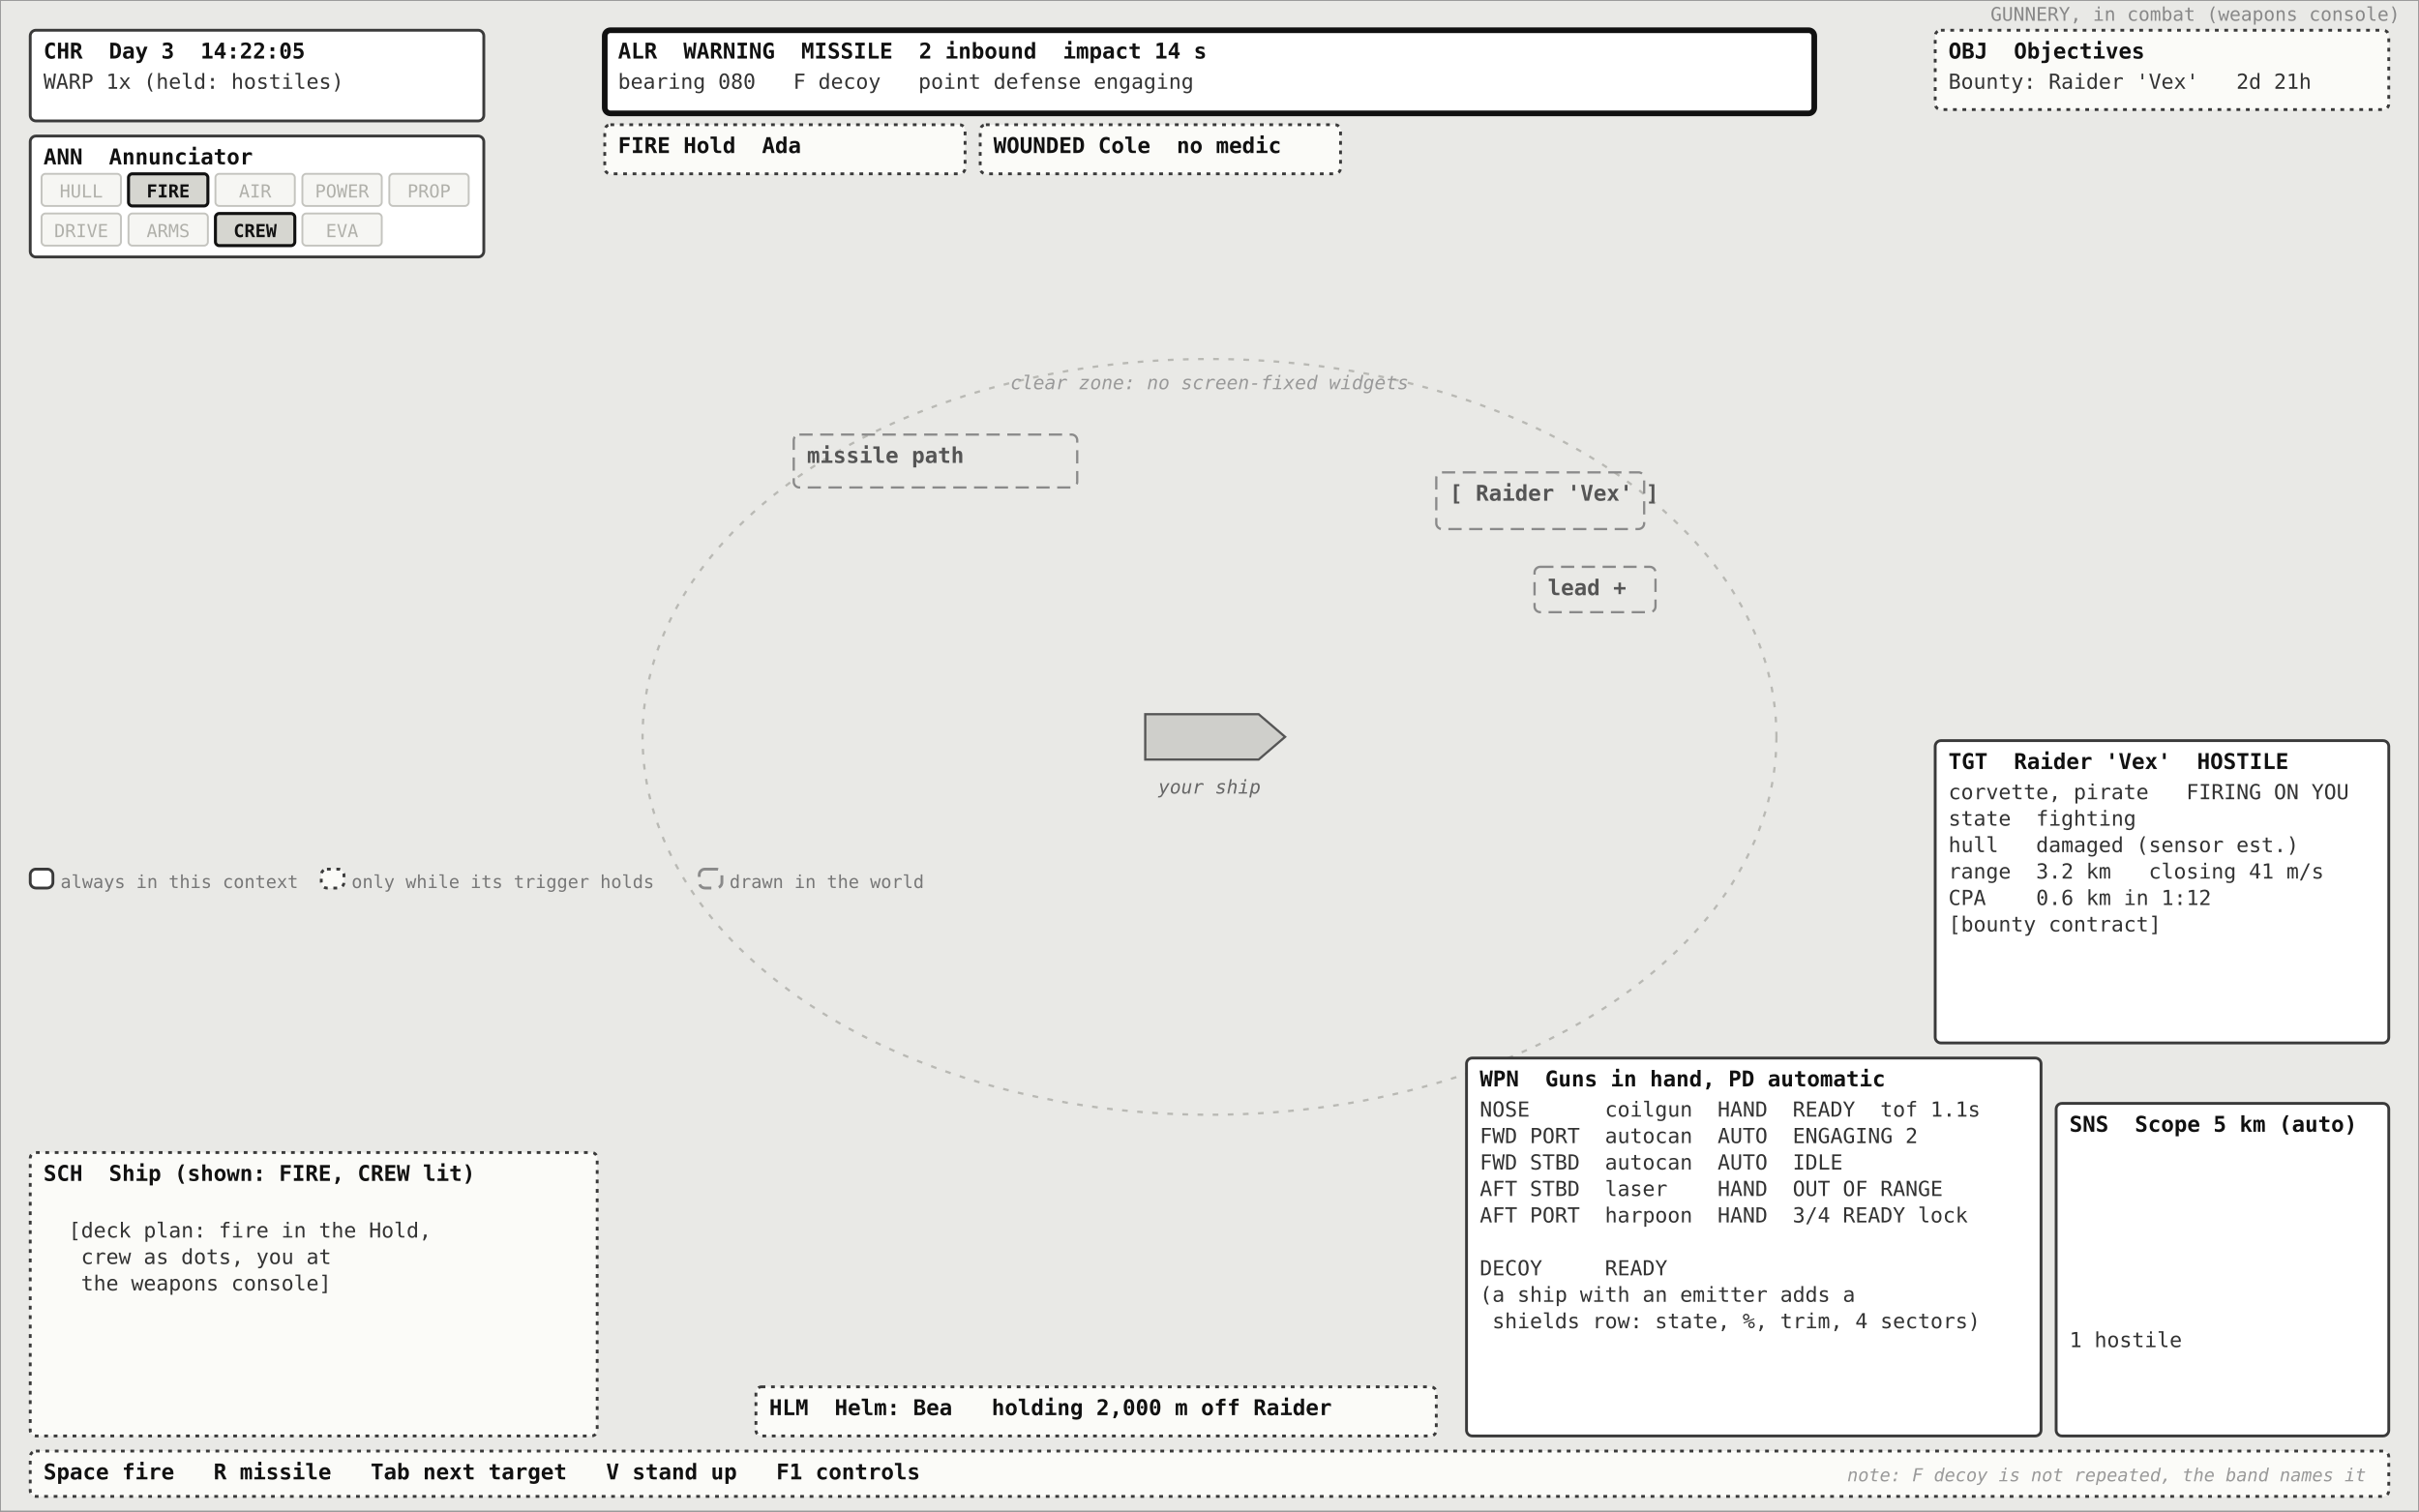
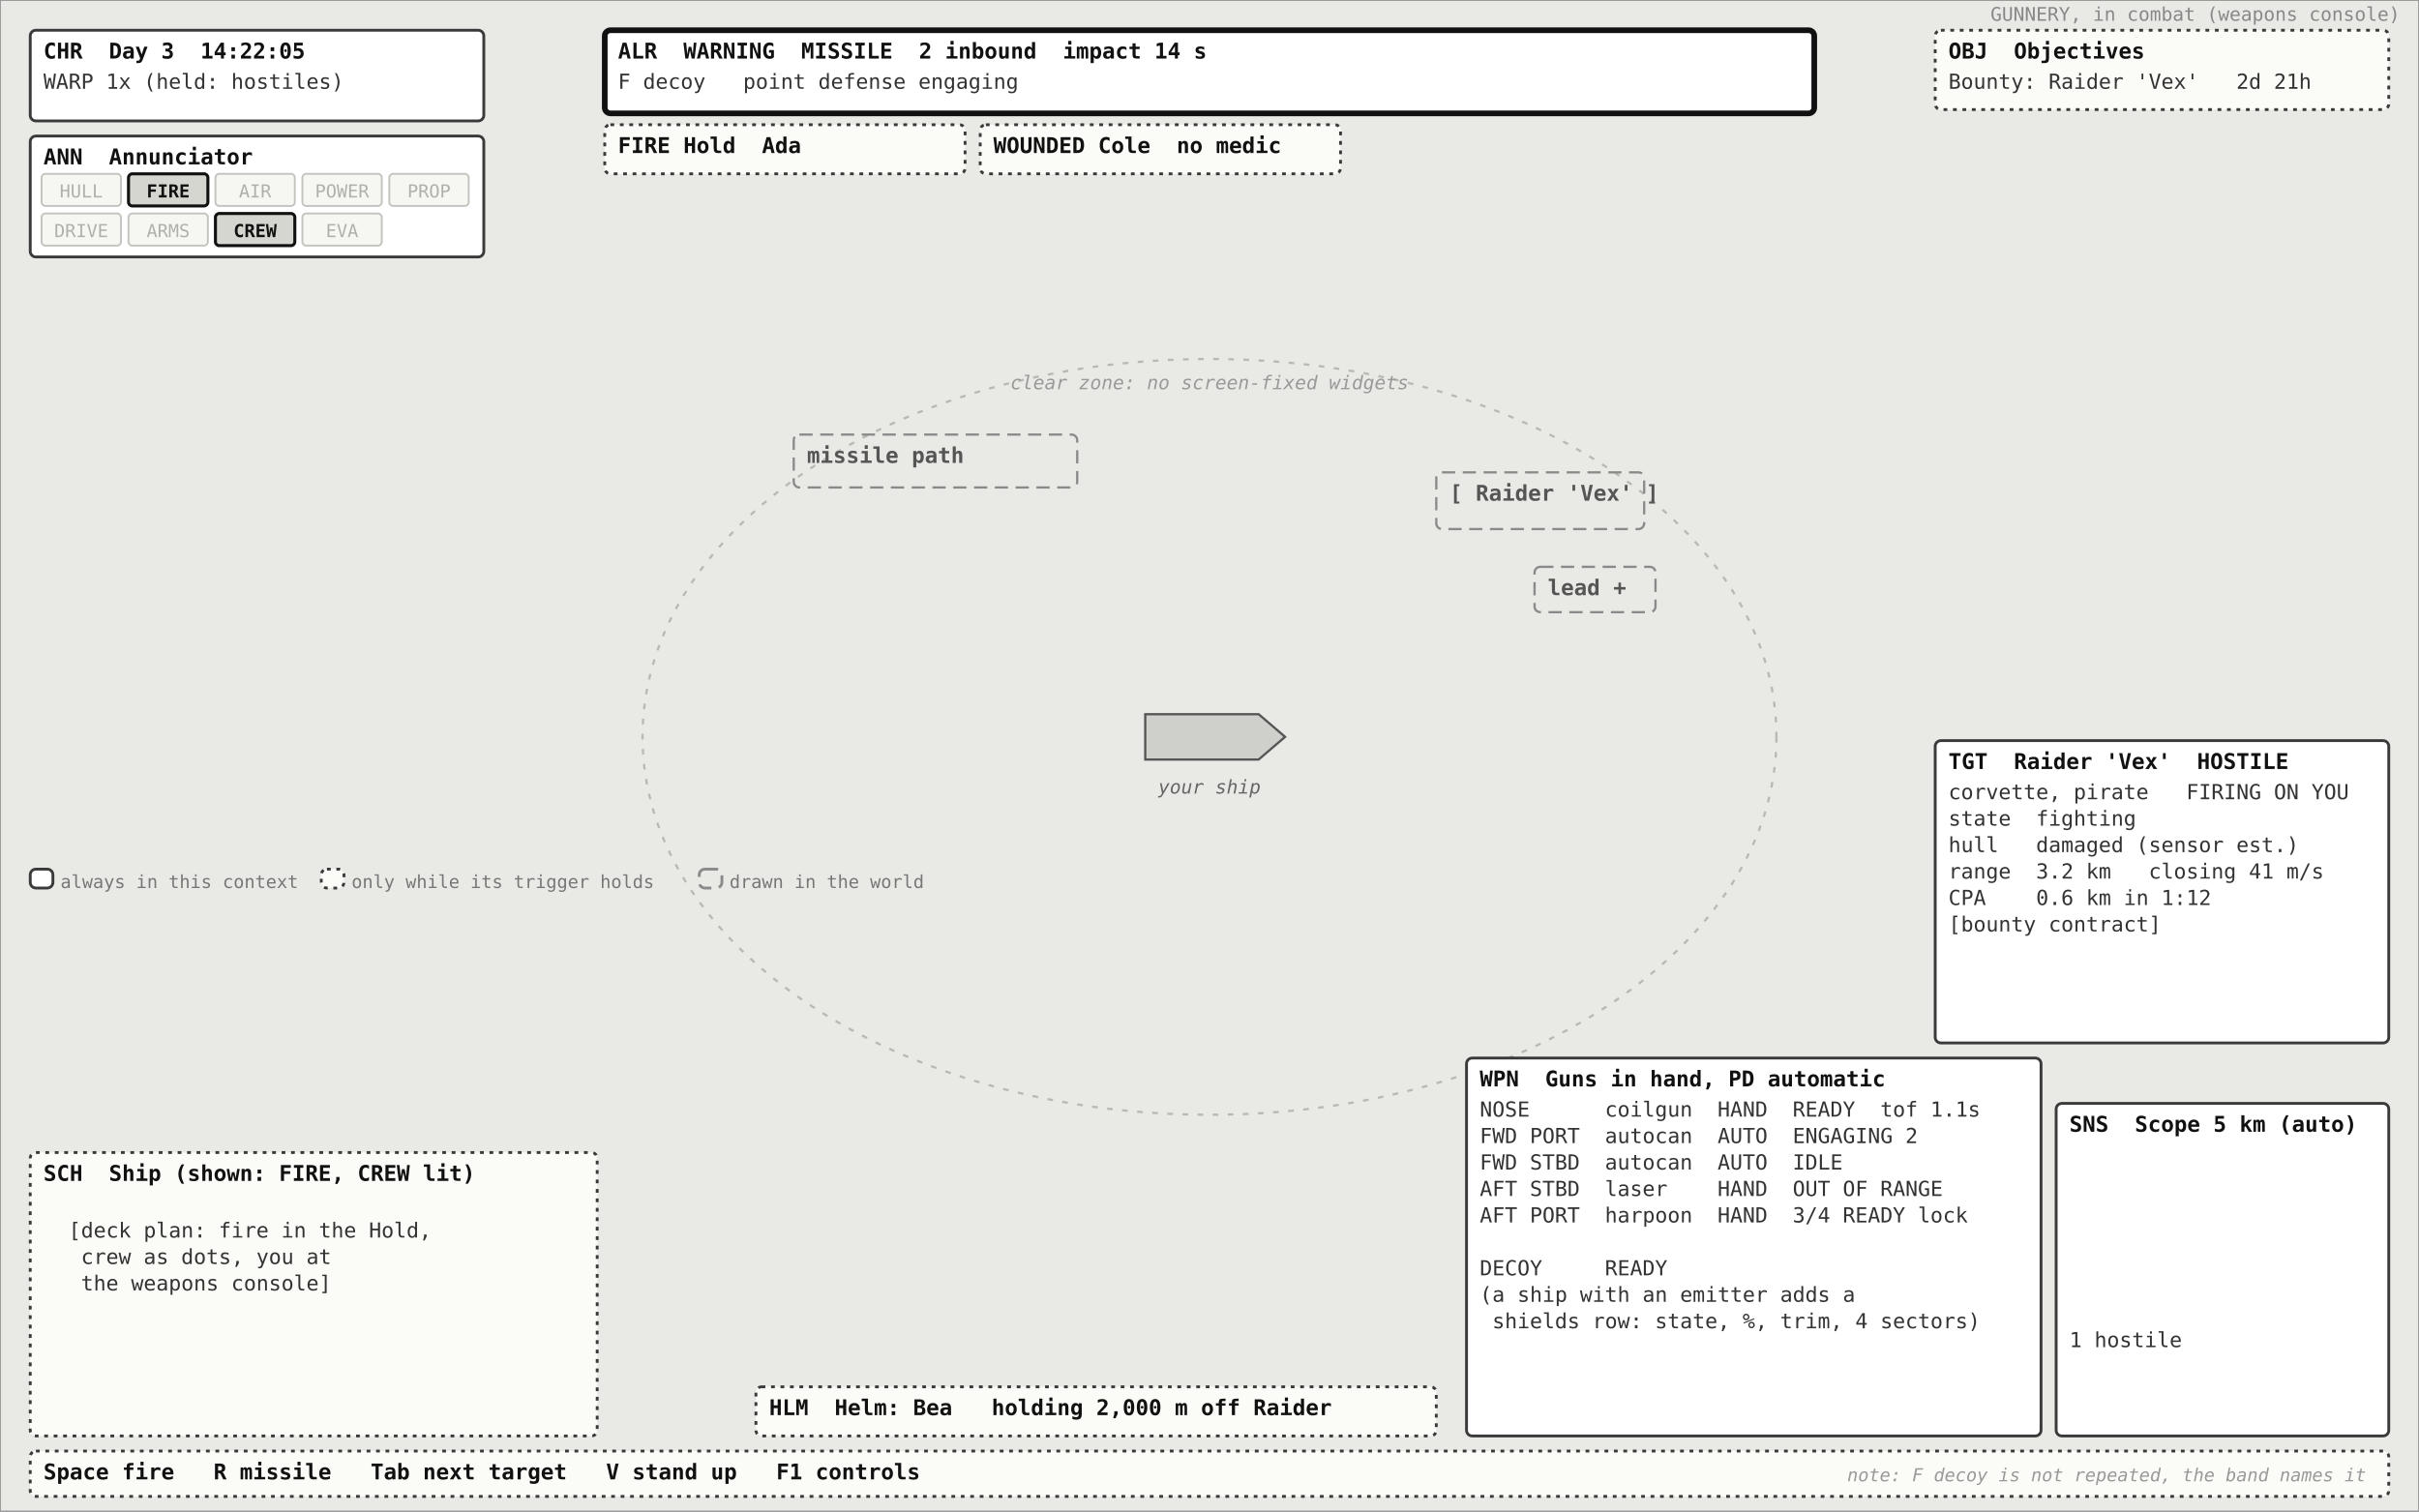
<svg xmlns="http://www.w3.org/2000/svg" width="1280" height="800" viewBox="0 0 1280 800" role="img" aria-label="At the weapons console in a fight">
  <rect x="0" y="0" width="1280" height="800" rx="0" fill="#e9e9e6" stroke="#9a9a9a" stroke-width="1" />
  <text x="1270" y="11" font-family="DejaVu Sans Mono, Menlo, Consolas, monospace" font-size="10" font-weight="normal" font-style="normal" fill="#888" text-anchor="end" xml:space="preserve" style="white-space:pre">GUNNERY, in combat (weapons console)</text>
  <ellipse cx="640.0" cy="390.0" rx="300" ry="200" fill="none" stroke="#b9b9b4" stroke-width="1.2" stroke-dasharray="3 5" />
  <text x="640.0" y="206.0" font-family="DejaVu Sans Mono, Menlo, Consolas, monospace" font-size="10" font-weight="normal" font-style="italic" fill="#999" text-anchor="middle" xml:space="preserve" style="white-space:pre">clear zone: no screen-fixed widgets</text>
  <polygon points="606,378 666,378 680,390 666,402 606,402" fill="#cfcfcb" stroke="#555" stroke-width="1.2" />
  <text x="640" y="420" font-family="DejaVu Sans Mono, Menlo, Consolas, monospace" font-size="10" font-weight="normal" font-style="italic" fill="#666" text-anchor="middle" xml:space="preserve" style="white-space:pre">your ship</text>
  <rect x="16" y="16" width="240" height="48" rx="3" fill="#ffffff" stroke="#3a3a3a" stroke-width="1.5" />
  <text x="23" y="31" font-family="DejaVu Sans Mono, Menlo, Consolas, monospace" font-size="11.5" font-weight="bold" font-style="normal" fill="#111" text-anchor="start" xml:space="preserve" style="white-space:pre">CHR  Day 3  14:22:05</text>
  <text x="23" y="47" font-family="DejaVu Sans Mono, Menlo, Consolas, monospace" font-size="11" font-weight="normal" font-style="normal" fill="#333" text-anchor="start" xml:space="preserve" style="white-space:pre">WARP 1x (held: hostiles)</text>
  <rect x="320" y="16" width="640" height="44" rx="3" fill="#ffffff" stroke="#111" stroke-width="3" />
  <text x="327" y="31" font-family="DejaVu Sans Mono, Menlo, Consolas, monospace" font-size="11.5" font-weight="bold" font-style="normal" fill="#111" text-anchor="start" xml:space="preserve" style="white-space:pre">ALR  WARNING  MISSILE  2 inbound  impact 14 s</text>
-   <text x="327" y="47" font-family="DejaVu Sans Mono, Menlo, Consolas, monospace" font-size="11" font-weight="normal" font-style="normal" fill="#333" text-anchor="start" xml:space="preserve" style="white-space:pre">bearing 080   F decoy   point defense engaging</text>
+   <text x="327" y="47" font-family="DejaVu Sans Mono, Menlo, Consolas, monospace" font-size="11" font-weight="normal" font-style="normal" fill="#333" text-anchor="start" xml:space="preserve" style="white-space:pre">F decoy   point defense engaging</text>
  <rect x="320.0" y="66" width="190.667" height="26" rx="3" fill="#fbfbf8" stroke="#3a3a3a" stroke-width="1.5" stroke-dasharray="2 3" />
  <text x="327.0" y="81" font-family="DejaVu Sans Mono, Menlo, Consolas, monospace" font-size="11.5" font-weight="bold" font-style="normal" fill="#111" text-anchor="start" xml:space="preserve" style="white-space:pre">FIRE Hold  Ada</text>
  <rect x="518.667" y="66" width="190.667" height="26" rx="3" fill="#fbfbf8" stroke="#3a3a3a" stroke-width="1.5" stroke-dasharray="2 3" />
  <text x="525.667" y="81" font-family="DejaVu Sans Mono, Menlo, Consolas, monospace" font-size="11.5" font-weight="bold" font-style="normal" fill="#111" text-anchor="start" xml:space="preserve" style="white-space:pre">WOUNDED Cole  no medic</text>
  <rect x="16" y="72" width="240" height="64" rx="3" fill="#ffffff" stroke="#3a3a3a" stroke-width="1.5" />
  <text x="23" y="87" font-family="DejaVu Sans Mono, Menlo, Consolas, monospace" font-size="11.5" font-weight="bold" font-style="normal" fill="#111" text-anchor="start" xml:space="preserve" style="white-space:pre">ANN  Annunciator</text>
  <rect x="22" y="92" width="42" height="17" rx="2" fill="#f6f6f3" stroke="#c4c4bf" stroke-width="1" />
  <text x="43" y="104.5" font-family="DejaVu Sans Mono, Menlo, Consolas, monospace" font-size="9.5" font-weight="normal" font-style="normal" fill="#b0b0aa" text-anchor="middle" xml:space="preserve" style="white-space:pre">HULL</text>
  <rect x="68" y="92" width="42" height="17" rx="2" fill="#d6d6d0" stroke="#111" stroke-width="1.6" />
  <text x="89" y="104.5" font-family="DejaVu Sans Mono, Menlo, Consolas, monospace" font-size="9.5" font-weight="bold" font-style="normal" fill="#111" text-anchor="middle" xml:space="preserve" style="white-space:pre">FIRE</text>
  <rect x="114" y="92" width="42" height="17" rx="2" fill="#f6f6f3" stroke="#c4c4bf" stroke-width="1" />
  <text x="135" y="104.5" font-family="DejaVu Sans Mono, Menlo, Consolas, monospace" font-size="9.5" font-weight="normal" font-style="normal" fill="#b0b0aa" text-anchor="middle" xml:space="preserve" style="white-space:pre">AIR</text>
  <rect x="160" y="92" width="42" height="17" rx="2" fill="#f6f6f3" stroke="#c4c4bf" stroke-width="1" />
  <text x="181" y="104.5" font-family="DejaVu Sans Mono, Menlo, Consolas, monospace" font-size="9.5" font-weight="normal" font-style="normal" fill="#b0b0aa" text-anchor="middle" xml:space="preserve" style="white-space:pre">POWER</text>
  <rect x="206" y="92" width="42" height="17" rx="2" fill="#f6f6f3" stroke="#c4c4bf" stroke-width="1" />
  <text x="227" y="104.5" font-family="DejaVu Sans Mono, Menlo, Consolas, monospace" font-size="9.5" font-weight="normal" font-style="normal" fill="#b0b0aa" text-anchor="middle" xml:space="preserve" style="white-space:pre">PROP</text>
  <rect x="22" y="113" width="42" height="17" rx="2" fill="#f6f6f3" stroke="#c4c4bf" stroke-width="1" />
  <text x="43" y="125.5" font-family="DejaVu Sans Mono, Menlo, Consolas, monospace" font-size="9.5" font-weight="normal" font-style="normal" fill="#b0b0aa" text-anchor="middle" xml:space="preserve" style="white-space:pre">DRIVE</text>
  <rect x="68" y="113" width="42" height="17" rx="2" fill="#f6f6f3" stroke="#c4c4bf" stroke-width="1" />
  <text x="89" y="125.5" font-family="DejaVu Sans Mono, Menlo, Consolas, monospace" font-size="9.5" font-weight="normal" font-style="normal" fill="#b0b0aa" text-anchor="middle" xml:space="preserve" style="white-space:pre">ARMS</text>
  <rect x="114" y="113" width="42" height="17" rx="2" fill="#d6d6d0" stroke="#111" stroke-width="1.6" />
  <text x="135" y="125.5" font-family="DejaVu Sans Mono, Menlo, Consolas, monospace" font-size="9.5" font-weight="bold" font-style="normal" fill="#111" text-anchor="middle" xml:space="preserve" style="white-space:pre">CREW</text>
  <rect x="160" y="113" width="42" height="17" rx="2" fill="#f6f6f3" stroke="#c4c4bf" stroke-width="1" />
  <text x="181" y="125.5" font-family="DejaVu Sans Mono, Menlo, Consolas, monospace" font-size="9.5" font-weight="normal" font-style="normal" fill="#b0b0aa" text-anchor="middle" xml:space="preserve" style="white-space:pre">EVA</text>
  <rect x="16" y="610" width="300" height="150" rx="3" fill="#fbfbf8" stroke="#3a3a3a" stroke-width="1.5" stroke-dasharray="2 3" />
  <text x="23" y="625" font-family="DejaVu Sans Mono, Menlo, Consolas, monospace" font-size="11.5" font-weight="bold" font-style="normal" fill="#111" text-anchor="start" xml:space="preserve" style="white-space:pre">SCH  Ship (shown: FIRE, CREW lit)</text>
  <text x="23" y="641" font-family="DejaVu Sans Mono, Menlo, Consolas, monospace" font-size="11" font-weight="normal" font-style="normal" fill="#333" text-anchor="start" xml:space="preserve" style="white-space:pre" />
  <text x="23" y="655" font-family="DejaVu Sans Mono, Menlo, Consolas, monospace" font-size="11" font-weight="normal" font-style="normal" fill="#333" text-anchor="start" xml:space="preserve" style="white-space:pre">  [deck plan: fire in the Hold,</text>
  <text x="23" y="669" font-family="DejaVu Sans Mono, Menlo, Consolas, monospace" font-size="11" font-weight="normal" font-style="normal" fill="#333" text-anchor="start" xml:space="preserve" style="white-space:pre">   crew as dots, you at</text>
  <text x="23" y="683" font-family="DejaVu Sans Mono, Menlo, Consolas, monospace" font-size="11" font-weight="normal" font-style="normal" fill="#333" text-anchor="start" xml:space="preserve" style="white-space:pre">   the weapons console]</text>
  <rect x="1024" y="16" width="240" height="42" rx="3" fill="#fbfbf8" stroke="#3a3a3a" stroke-width="1.5" stroke-dasharray="2 3" />
  <text x="1031" y="31" font-family="DejaVu Sans Mono, Menlo, Consolas, monospace" font-size="11.5" font-weight="bold" font-style="normal" fill="#111" text-anchor="start" xml:space="preserve" style="white-space:pre">OBJ  Objectives</text>
  <text x="1031" y="47" font-family="DejaVu Sans Mono, Menlo, Consolas, monospace" font-size="11" font-weight="normal" font-style="normal" fill="#333" text-anchor="start" xml:space="preserve" style="white-space:pre">Bounty: Raider 'Vex'   2d 21h</text>
  <rect x="1024" y="392" width="240" height="160" rx="3" fill="#ffffff" stroke="#3a3a3a" stroke-width="1.5" />
  <text x="1031" y="407" font-family="DejaVu Sans Mono, Menlo, Consolas, monospace" font-size="11.5" font-weight="bold" font-style="normal" fill="#111" text-anchor="start" xml:space="preserve" style="white-space:pre">TGT  Raider 'Vex'  HOSTILE</text>
  <text x="1031" y="423" font-family="DejaVu Sans Mono, Menlo, Consolas, monospace" font-size="11" font-weight="normal" font-style="normal" fill="#333" text-anchor="start" xml:space="preserve" style="white-space:pre">corvette, pirate   FIRING ON YOU</text>
  <text x="1031" y="437" font-family="DejaVu Sans Mono, Menlo, Consolas, monospace" font-size="11" font-weight="normal" font-style="normal" fill="#333" text-anchor="start" xml:space="preserve" style="white-space:pre">state  fighting</text>
  <text x="1031" y="451" font-family="DejaVu Sans Mono, Menlo, Consolas, monospace" font-size="11" font-weight="normal" font-style="normal" fill="#333" text-anchor="start" xml:space="preserve" style="white-space:pre">hull   damaged (sensor est.)</text>
  <text x="1031" y="465" font-family="DejaVu Sans Mono, Menlo, Consolas, monospace" font-size="11" font-weight="normal" font-style="normal" fill="#333" text-anchor="start" xml:space="preserve" style="white-space:pre">range  3.2 km   closing 41 m/s</text>
  <text x="1031" y="479" font-family="DejaVu Sans Mono, Menlo, Consolas, monospace" font-size="11" font-weight="normal" font-style="normal" fill="#333" text-anchor="start" xml:space="preserve" style="white-space:pre">CPA    0.6 km in 1:12</text>
  <text x="1031" y="493" font-family="DejaVu Sans Mono, Menlo, Consolas, monospace" font-size="11" font-weight="normal" font-style="normal" fill="#333" text-anchor="start" xml:space="preserve" style="white-space:pre">[bounty contract]</text>
  <rect x="776" y="560" width="304" height="200" rx="3" fill="#ffffff" stroke="#3a3a3a" stroke-width="1.5" />
  <text x="783" y="575" font-family="DejaVu Sans Mono, Menlo, Consolas, monospace" font-size="11.5" font-weight="bold" font-style="normal" fill="#111" text-anchor="start" xml:space="preserve" style="white-space:pre">WPN  Guns in hand, PD automatic</text>
  <text x="783" y="591" font-family="DejaVu Sans Mono, Menlo, Consolas, monospace" font-size="11" font-weight="normal" font-style="normal" fill="#333" text-anchor="start" xml:space="preserve" style="white-space:pre">NOSE      coilgun  HAND  READY  tof 1.1s</text>
  <text x="783" y="605" font-family="DejaVu Sans Mono, Menlo, Consolas, monospace" font-size="11" font-weight="normal" font-style="normal" fill="#333" text-anchor="start" xml:space="preserve" style="white-space:pre">FWD PORT  autocan  AUTO  ENGAGING 2</text>
  <text x="783" y="619" font-family="DejaVu Sans Mono, Menlo, Consolas, monospace" font-size="11" font-weight="normal" font-style="normal" fill="#333" text-anchor="start" xml:space="preserve" style="white-space:pre">FWD STBD  autocan  AUTO  IDLE</text>
  <text x="783" y="633" font-family="DejaVu Sans Mono, Menlo, Consolas, monospace" font-size="11" font-weight="normal" font-style="normal" fill="#333" text-anchor="start" xml:space="preserve" style="white-space:pre">AFT STBD  laser    HAND  OUT OF RANGE</text>
  <text x="783" y="647" font-family="DejaVu Sans Mono, Menlo, Consolas, monospace" font-size="11" font-weight="normal" font-style="normal" fill="#333" text-anchor="start" xml:space="preserve" style="white-space:pre">AFT PORT  harpoon  HAND  3/4 READY lock</text>
  <text x="783" y="661" font-family="DejaVu Sans Mono, Menlo, Consolas, monospace" font-size="11" font-weight="normal" font-style="normal" fill="#333" text-anchor="start" xml:space="preserve" style="white-space:pre" />
  <text x="783" y="675" font-family="DejaVu Sans Mono, Menlo, Consolas, monospace" font-size="11" font-weight="normal" font-style="normal" fill="#333" text-anchor="start" xml:space="preserve" style="white-space:pre">DECOY     READY</text>
  <text x="783" y="689" font-family="DejaVu Sans Mono, Menlo, Consolas, monospace" font-size="11" font-weight="normal" font-style="normal" fill="#333" text-anchor="start" xml:space="preserve" style="white-space:pre">(a ship with an emitter adds a</text>
  <text x="783" y="703" font-family="DejaVu Sans Mono, Menlo, Consolas, monospace" font-size="11" font-weight="normal" font-style="normal" fill="#333" text-anchor="start" xml:space="preserve" style="white-space:pre"> shields row: state, %, trim, 4 sectors)</text>
  <rect x="1088" y="584" width="176" height="176" rx="3" fill="#ffffff" stroke="#3a3a3a" stroke-width="1.5" />
  <text x="1095" y="599" font-family="DejaVu Sans Mono, Menlo, Consolas, monospace" font-size="11.5" font-weight="bold" font-style="normal" fill="#111" text-anchor="start" xml:space="preserve" style="white-space:pre">SNS  Scope 5 km (auto)</text>
  <text x="1095" y="615" font-family="DejaVu Sans Mono, Menlo, Consolas, monospace" font-size="11" font-weight="normal" font-style="normal" fill="#333" text-anchor="start" xml:space="preserve" style="white-space:pre" />
  <text x="1095" y="629" font-family="DejaVu Sans Mono, Menlo, Consolas, monospace" font-size="11" font-weight="normal" font-style="normal" fill="#333" text-anchor="start" xml:space="preserve" style="white-space:pre" />
  <text x="1095" y="643" font-family="DejaVu Sans Mono, Menlo, Consolas, monospace" font-size="11" font-weight="normal" font-style="normal" fill="#333" text-anchor="start" xml:space="preserve" style="white-space:pre" />
  <text x="1095" y="657" font-family="DejaVu Sans Mono, Menlo, Consolas, monospace" font-size="11" font-weight="normal" font-style="normal" fill="#333" text-anchor="start" xml:space="preserve" style="white-space:pre" />
  <text x="1095" y="671" font-family="DejaVu Sans Mono, Menlo, Consolas, monospace" font-size="11" font-weight="normal" font-style="normal" fill="#333" text-anchor="start" xml:space="preserve" style="white-space:pre" />
  <text x="1095" y="685" font-family="DejaVu Sans Mono, Menlo, Consolas, monospace" font-size="11" font-weight="normal" font-style="normal" fill="#333" text-anchor="start" xml:space="preserve" style="white-space:pre" />
  <text x="1095" y="699" font-family="DejaVu Sans Mono, Menlo, Consolas, monospace" font-size="11" font-weight="normal" font-style="normal" fill="#333" text-anchor="start" xml:space="preserve" style="white-space:pre" />
  <text x="1095" y="713" font-family="DejaVu Sans Mono, Menlo, Consolas, monospace" font-size="11" font-weight="normal" font-style="normal" fill="#333" text-anchor="start" xml:space="preserve" style="white-space:pre">1 hostile</text>
  <rect x="400" y="734" width="360" height="26" rx="3" fill="#fbfbf8" stroke="#3a3a3a" stroke-width="1.5" stroke-dasharray="2 3" />
  <text x="407" y="749" font-family="DejaVu Sans Mono, Menlo, Consolas, monospace" font-size="11.5" font-weight="bold" font-style="normal" fill="#111" text-anchor="start" xml:space="preserve" style="white-space:pre">HLM  Helm: Bea   holding 2,000 m off Raider</text>
  <rect x="760" y="250" width="110" height="30" rx="3" fill="none" stroke="#8a8a8a" stroke-width="1.2" stroke-dasharray="7 4" />
  <text x="767" y="265" font-family="DejaVu Sans Mono, Menlo, Consolas, monospace" font-size="11.5" font-weight="bold" font-style="normal" fill="#555" text-anchor="start" xml:space="preserve" style="white-space:pre">[ Raider 'Vex' ]</text>
  <rect x="812" y="300" width="64" height="24" rx="3" fill="none" stroke="#8a8a8a" stroke-width="1.2" stroke-dasharray="7 4" />
  <text x="819" y="315" font-family="DejaVu Sans Mono, Menlo, Consolas, monospace" font-size="11.5" font-weight="bold" font-style="normal" fill="#555" text-anchor="start" xml:space="preserve" style="white-space:pre">lead +</text>
  <rect x="420" y="230" width="150" height="28" rx="3" fill="none" stroke="#8a8a8a" stroke-width="1.2" stroke-dasharray="7 4" />
  <text x="427" y="245" font-family="DejaVu Sans Mono, Menlo, Consolas, monospace" font-size="11.5" font-weight="bold" font-style="normal" fill="#555" text-anchor="start" xml:space="preserve" style="white-space:pre">missile path</text>
  <rect x="16" y="768" width="1248" height="24" rx="3" fill="#fbfbf8" stroke="#3a3a3a" stroke-width="1.5" stroke-dasharray="2 3" />
  <text x="23" y="783" font-family="DejaVu Sans Mono, Menlo, Consolas, monospace" font-size="11.5" font-weight="bold" font-style="normal" fill="#111" text-anchor="start" xml:space="preserve" style="white-space:pre">Space fire   R missile   Tab next target   V stand up   F1 controls</text>
  <text x="1252" y="784" font-family="DejaVu Sans Mono, Menlo, Consolas, monospace" font-size="9.5" font-weight="normal" font-style="italic" fill="#999" text-anchor="end" xml:space="preserve" style="white-space:pre">note: F decoy is not repeated, the band names it</text>
  <rect x="16" y="460" width="12" height="10" rx="3" fill="#fff" stroke="#3a3a3a" stroke-width="1.5" />
  <text x="32" y="470" font-family="DejaVu Sans Mono, Menlo, Consolas, monospace" font-size="9.5" font-weight="normal" font-style="normal" fill="#777" text-anchor="start" xml:space="preserve" style="white-space:pre">always in this context</text>
  <rect x="170" y="460" width="12" height="10" rx="3" fill="#fbfbf8" stroke="#3a3a3a" stroke-width="1.5" stroke-dasharray="2 3" />
  <text x="186" y="470" font-family="DejaVu Sans Mono, Menlo, Consolas, monospace" font-size="9.5" font-weight="normal" font-style="normal" fill="#777" text-anchor="start" xml:space="preserve" style="white-space:pre">only while its trigger holds</text>
  <rect x="370" y="460" width="12" height="10" rx="3" fill="none" stroke="#8a8a8a" stroke-width="1.5" stroke-dasharray="7 4" />
  <text x="386" y="470" font-family="DejaVu Sans Mono, Menlo, Consolas, monospace" font-size="9.5" font-weight="normal" font-style="normal" fill="#777" text-anchor="start" xml:space="preserve" style="white-space:pre">drawn in the world</text>
</svg>
